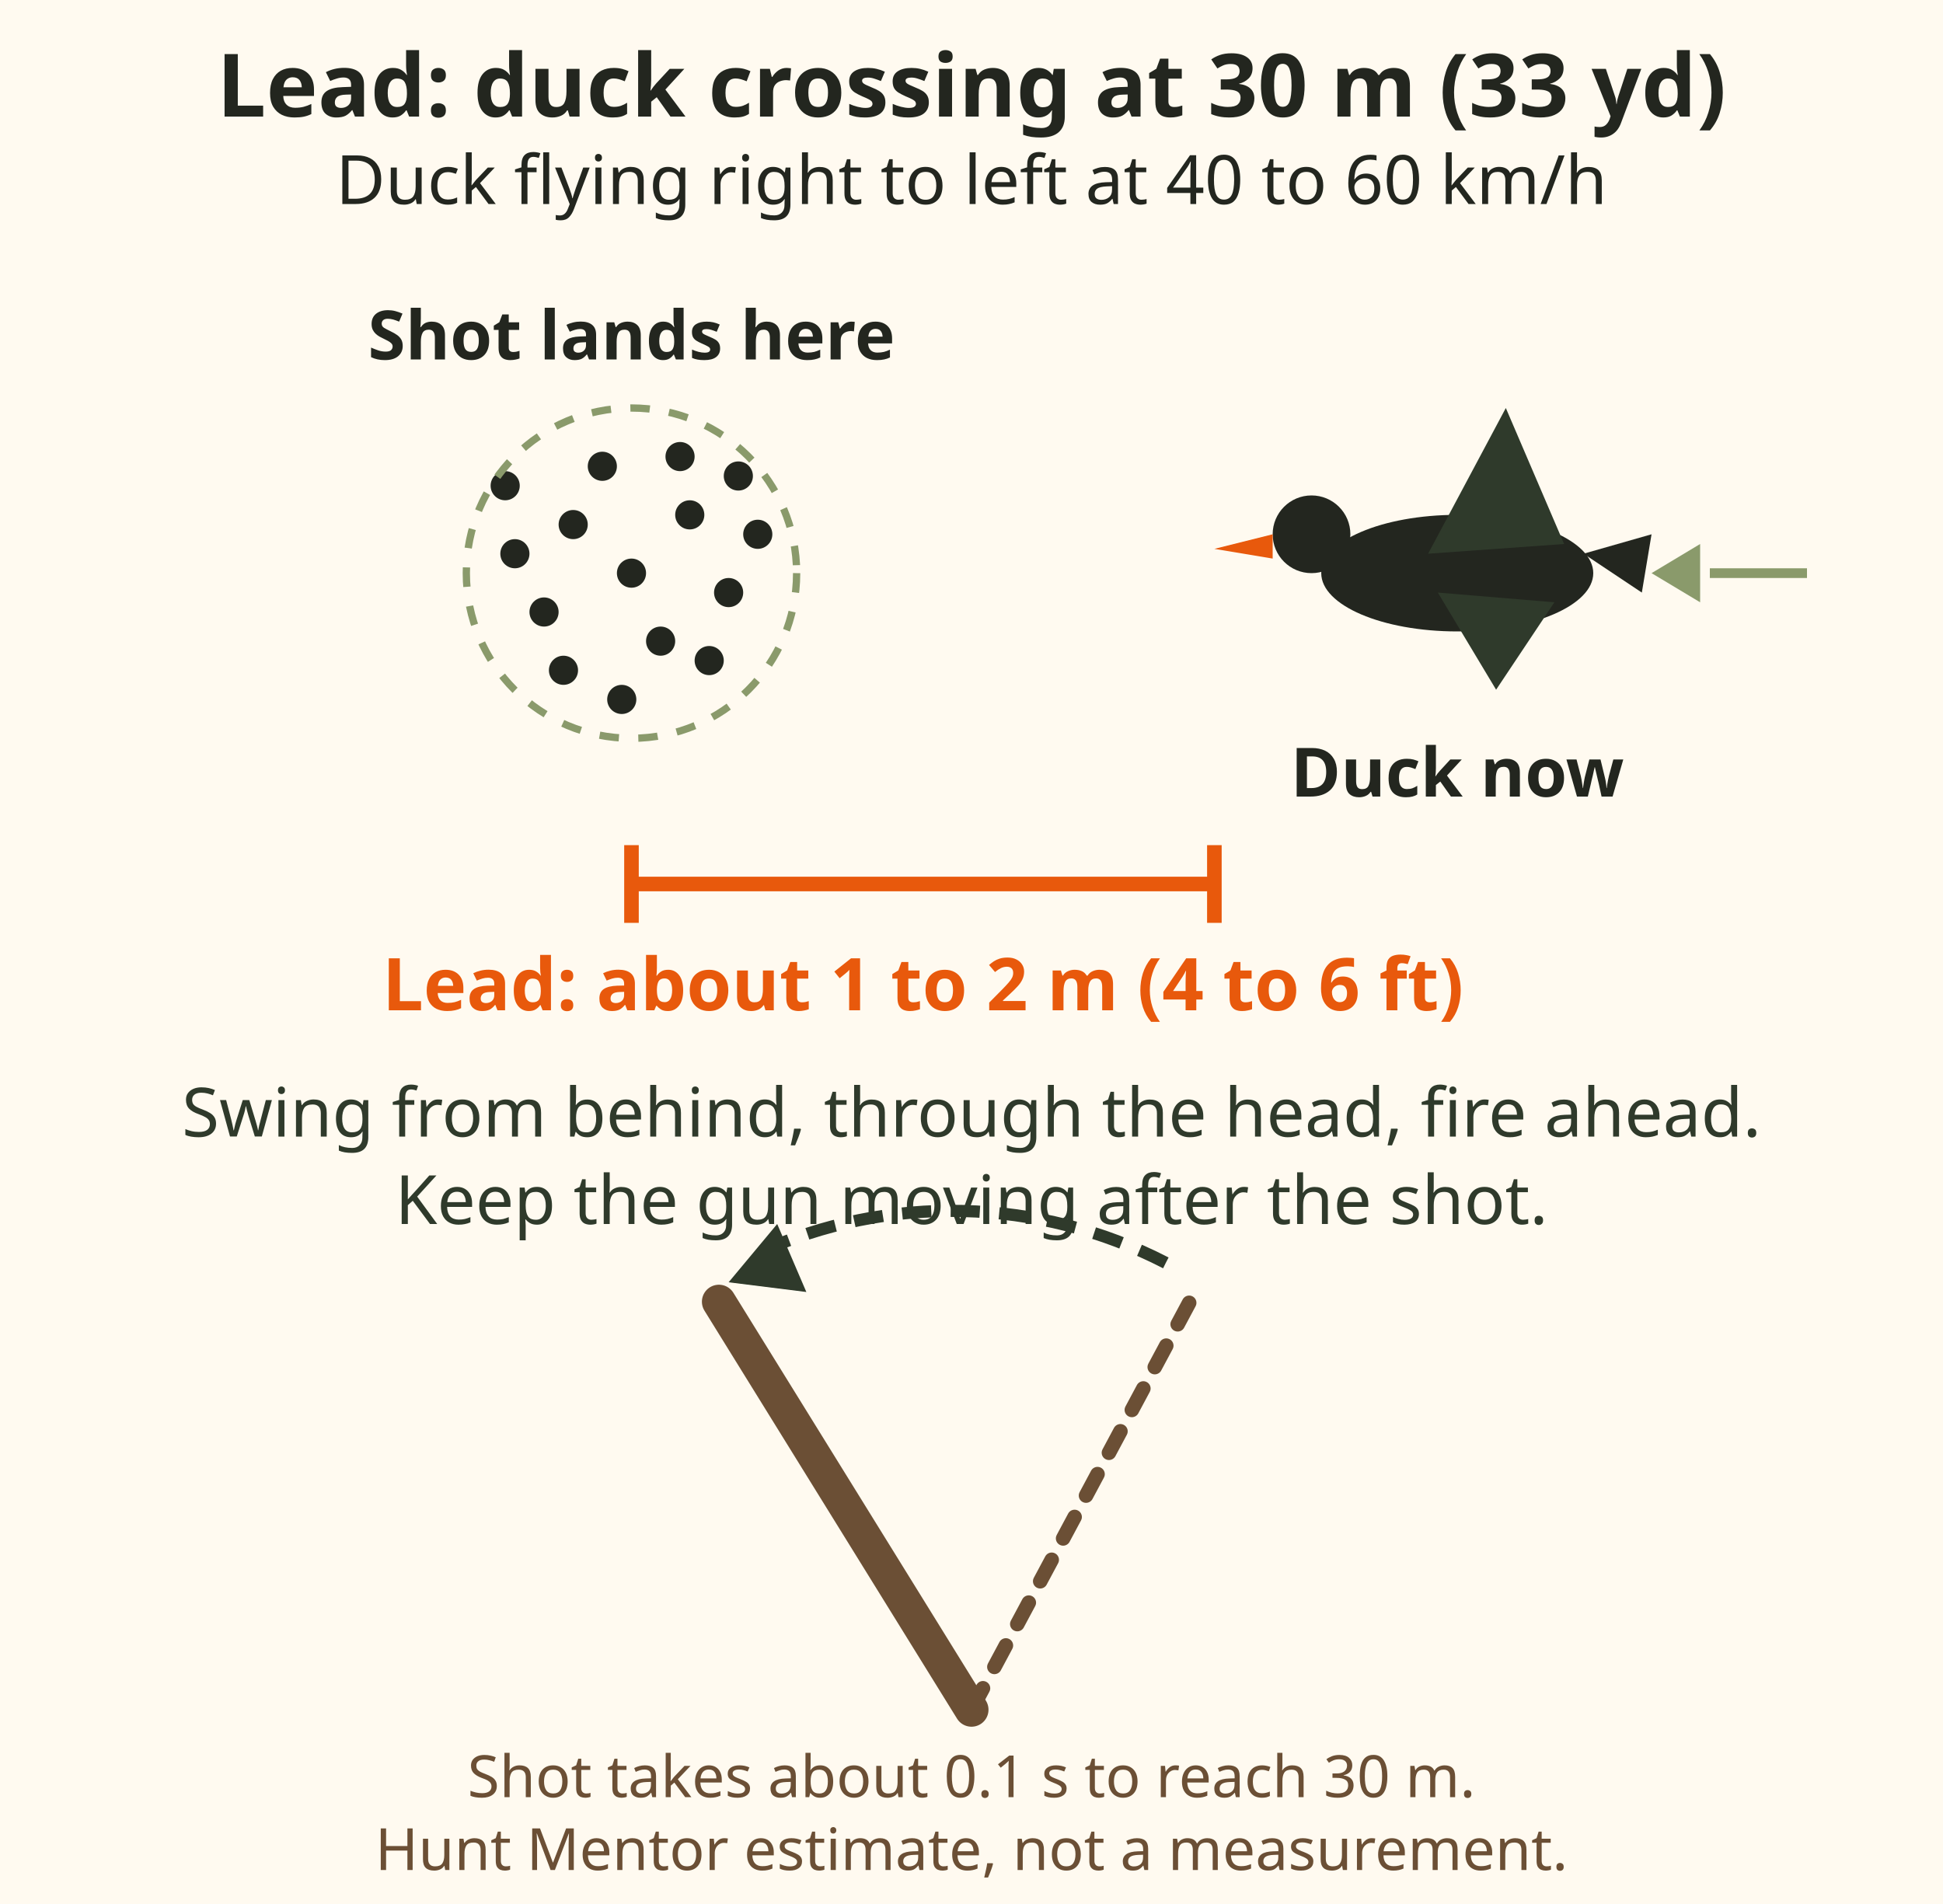
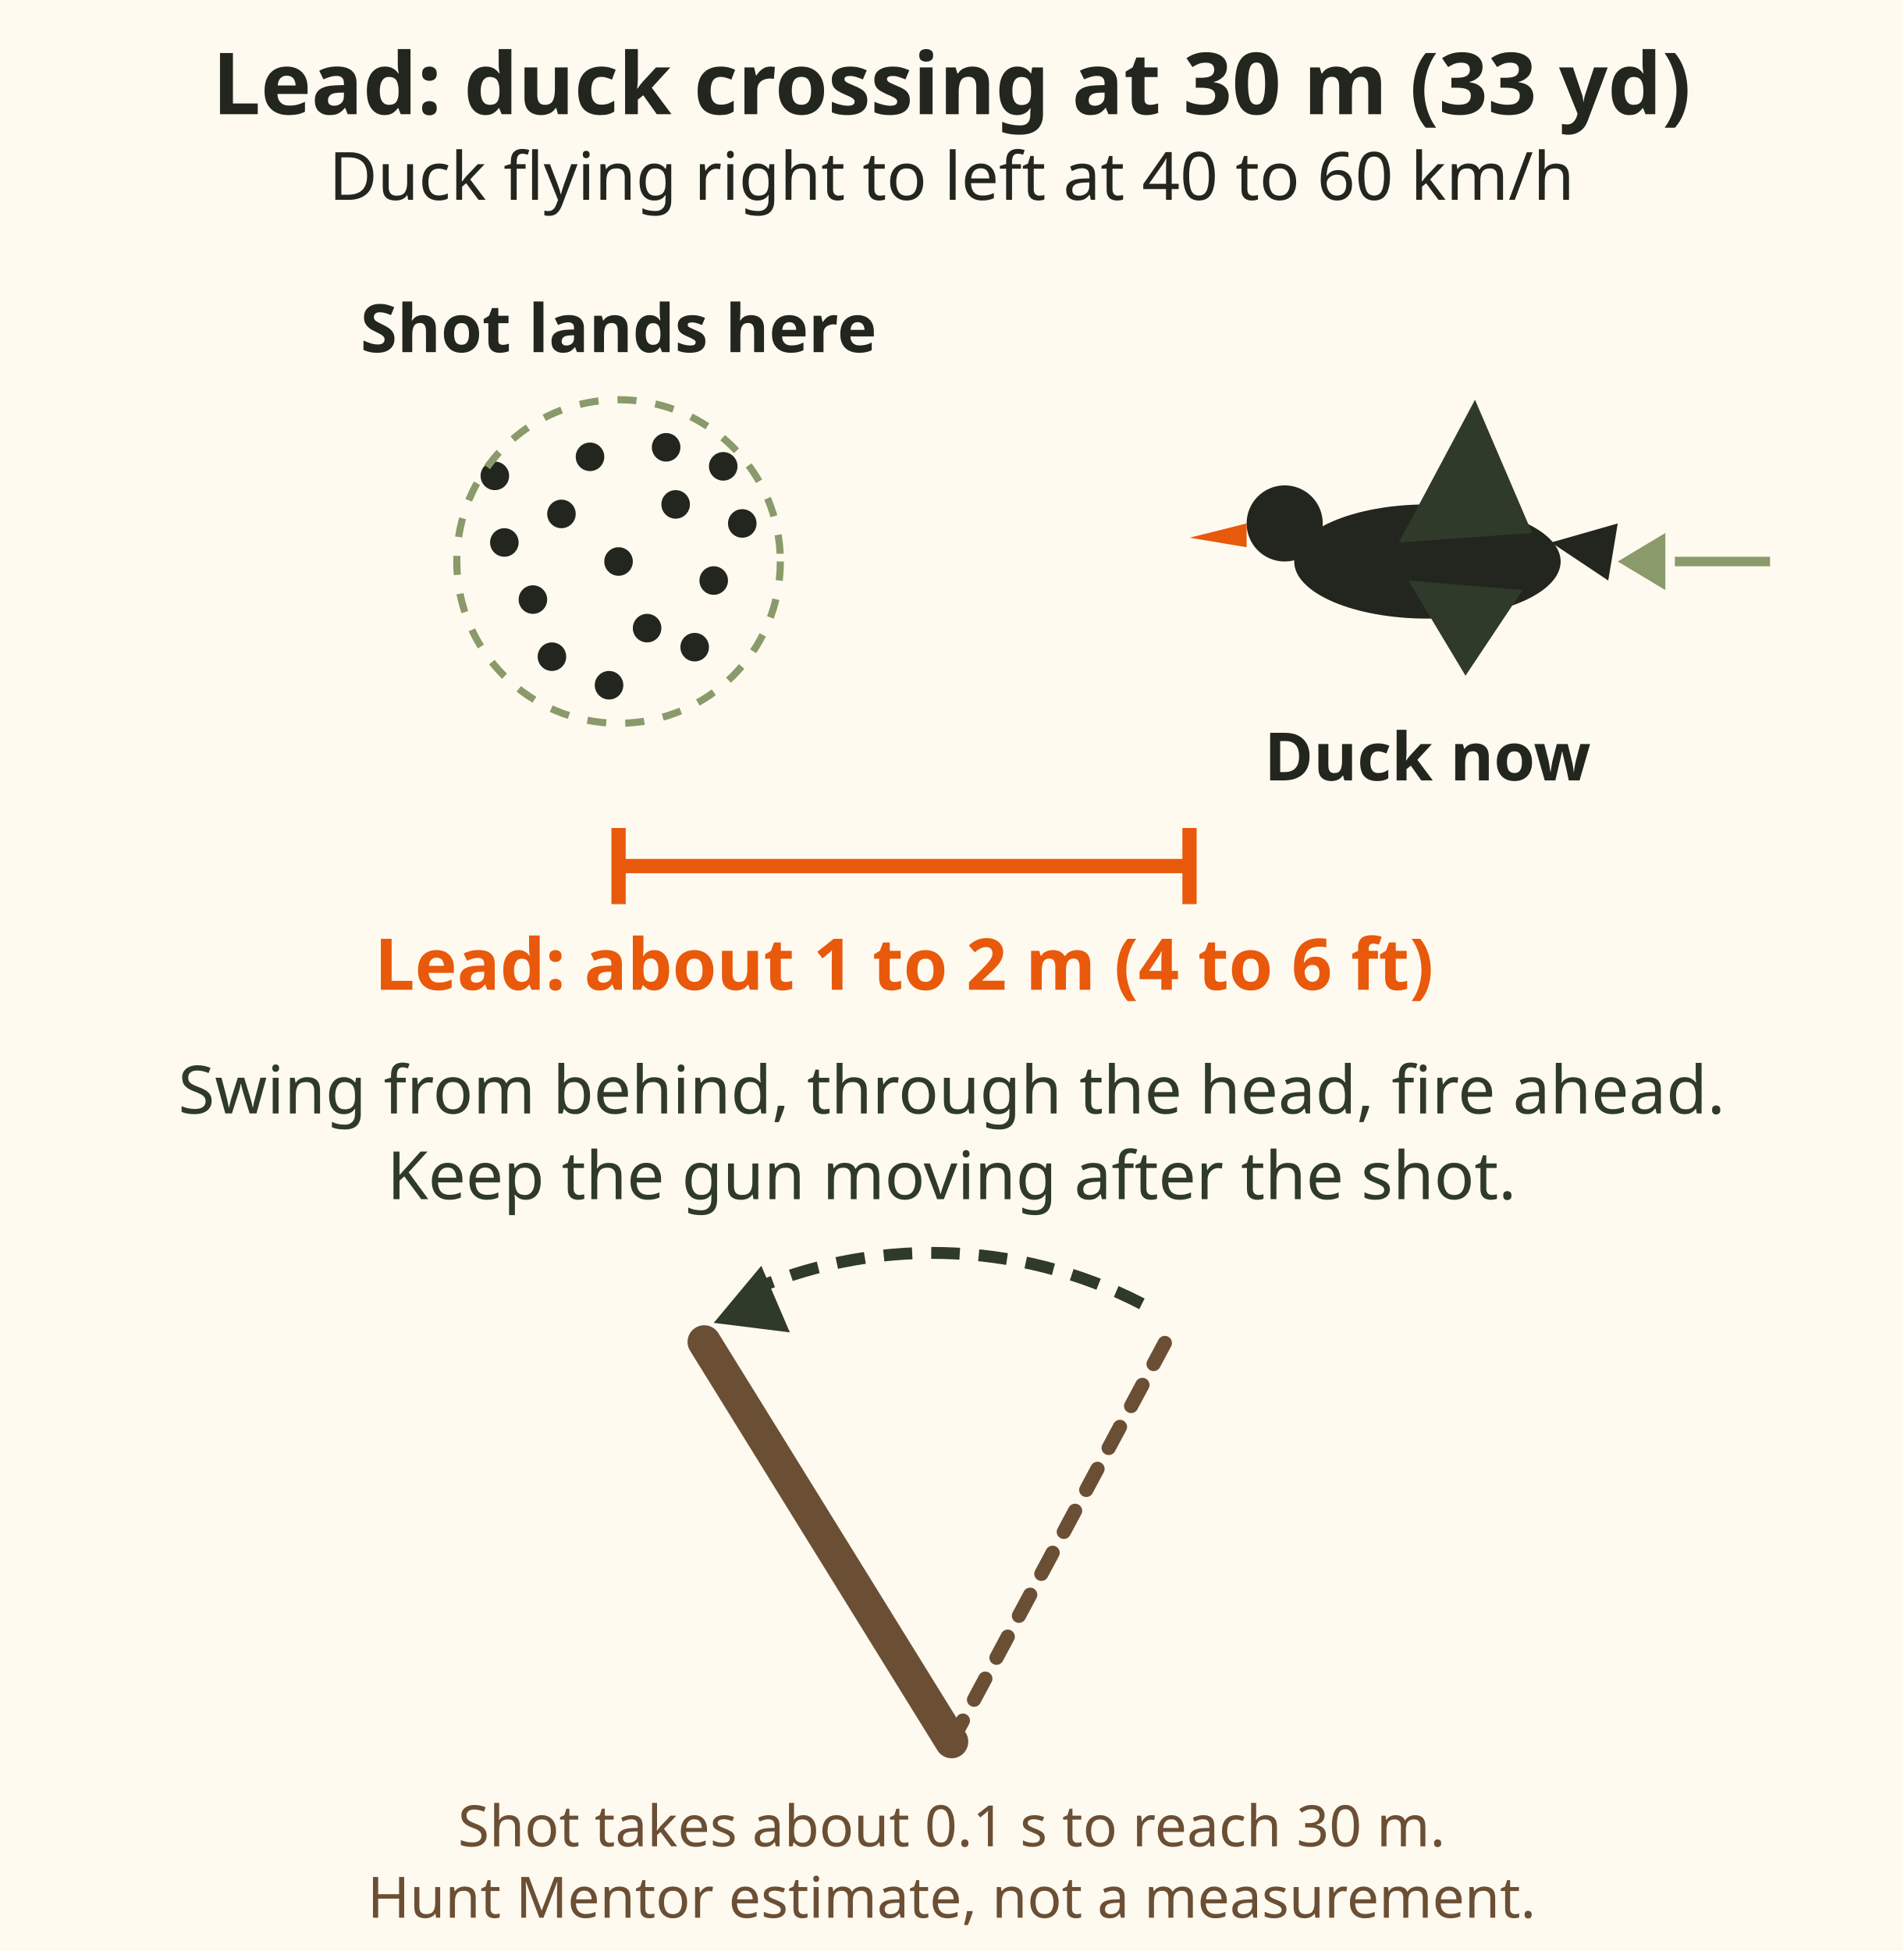
- <svg xmlns="http://www.w3.org/2000/svg" viewBox="0 0 400 392" font-family="sans-serif">
-   <rect x="0" y="0" width="400" height="392" fill="#fffaf0" />
+ <svg xmlns="http://www.w3.org/2000/svg" viewBox="0 0 400 410" font-family="sans-serif">
+   <rect x="0" y="0" width="400" height="410" fill="#fffaf0" />
  <text x="200" y="24" font-size="18" font-weight="bold" fill="#23261f" text-anchor="middle">Lead: duck crossing at 30 m (33 yd)</text>
  <text x="200" y="42" font-size="14" fill="#23261f" text-anchor="middle">Duck flying right to left at 40 to 60 km/h</text>
  <g fill="#23261f">
    <circle cx="130" cy="118" r="3" />
    <circle cx="142" cy="106" r="3" />
    <circle cx="118" cy="108" r="3" />
    <circle cx="150" cy="122" r="3" />
    <circle cx="112" cy="126" r="3" />
    <circle cx="136" cy="132" r="3" />
    <circle cx="124" cy="96" r="3" />
    <circle cx="146" cy="136" r="3" />
    <circle cx="106" cy="114" r="3" />
    <circle cx="156" cy="110" r="3" />
    <circle cx="128" cy="144" r="3" />
    <circle cx="116" cy="138" r="3" />
    <circle cx="140" cy="94" r="3" />
    <circle cx="104" cy="100" r="3" />
    <circle cx="152" cy="98" r="3" />
  </g>
  <circle cx="130" cy="118" r="34" fill="none" stroke="#8a9a6b" stroke-width="1.5" stroke-dasharray="4 4" />
  <text x="130" y="74" font-size="14" font-weight="bold" fill="#23261f" text-anchor="middle">Shot lands here</text>
  <g transform="translate(300,118)">
    <ellipse cx="0" cy="0" rx="28" ry="12" fill="#23261f" />
    <circle cx="-30" cy="-8" r="8" fill="#23261f" />
    <path d="M-38 -8 L-50 -5 L-38 -3 Z" fill="#e8590c" />
    <path d="M-6 -4 L10 -34 L22 -6 Z" fill="#2f3a2b" />
    <path d="M-4 4 L8 24 L20 6 Z" fill="#2f3a2b" />
    <path d="M26 -4 L40 -8 L38 4 Z" fill="#23261f" />
  </g>
  <text x="300" y="164" font-size="14" font-weight="bold" fill="#23261f" text-anchor="middle">Duck now</text>
  <line x1="352" y1="118" x2="372" y2="118" stroke="#8a9a6b" stroke-width="2" />
  <path d="M350 112 L340 118 L350 124 Z" fill="#8a9a6b" />
  <line x1="130" y1="182" x2="250" y2="182" stroke="#e8590c" stroke-width="3" />
  <line x1="130" y1="174" x2="130" y2="190" stroke="#e8590c" stroke-width="3" />
  <line x1="250" y1="174" x2="250" y2="190" stroke="#e8590c" stroke-width="3" />
  <text x="190" y="208" font-size="15" font-weight="bold" fill="#e8590c" text-anchor="middle">Lead: about 1 to 2 m (4 to 6 ft)</text>
  <text x="200" y="234" font-size="14" fill="#2f3a2b" text-anchor="middle">Swing from behind, through the head, fire ahead.</text>
  <text x="200" y="252" font-size="14" fill="#2f3a2b" text-anchor="middle">Keep the gun moving after the shot.</text>
-   <g transform="translate(200,352)">
+   <g transform="translate(200,366)">
    <line x1="0" y1="0" x2="-52" y2="-84" stroke="#6b4f35" stroke-width="7" stroke-linecap="round" />
    <line x1="0" y1="0" x2="46" y2="-86" stroke="#6b4f35" stroke-width="3" stroke-linecap="round" stroke-dasharray="5 5" />
    <path d="M40 -92 A96 96 0 0 0 -44 -94" fill="none" stroke="#2f3a2b" stroke-width="2.5" stroke-dasharray="6 4" />
    <path d="M-50 -88 L-40 -100 L-34 -86 Z" fill="#2f3a2b" />
  </g>
-   <text x="200" y="370" font-size="12" fill="#6b4f35" text-anchor="middle">Shot takes about 0.1 s to reach 30 m.</text>
-   <text x="200" y="385" font-size="12" fill="#6b4f35" text-anchor="middle">Hunt Mentor estimate, not a measurement.</text>
+   <text x="200" y="388" font-size="12" fill="#6b4f35" text-anchor="middle">Shot takes about 0.1 s to reach 30 m.</text>
+   <text x="200" y="403" font-size="12" fill="#6b4f35" text-anchor="middle">Hunt Mentor estimate, not a measurement.</text>
</svg>
